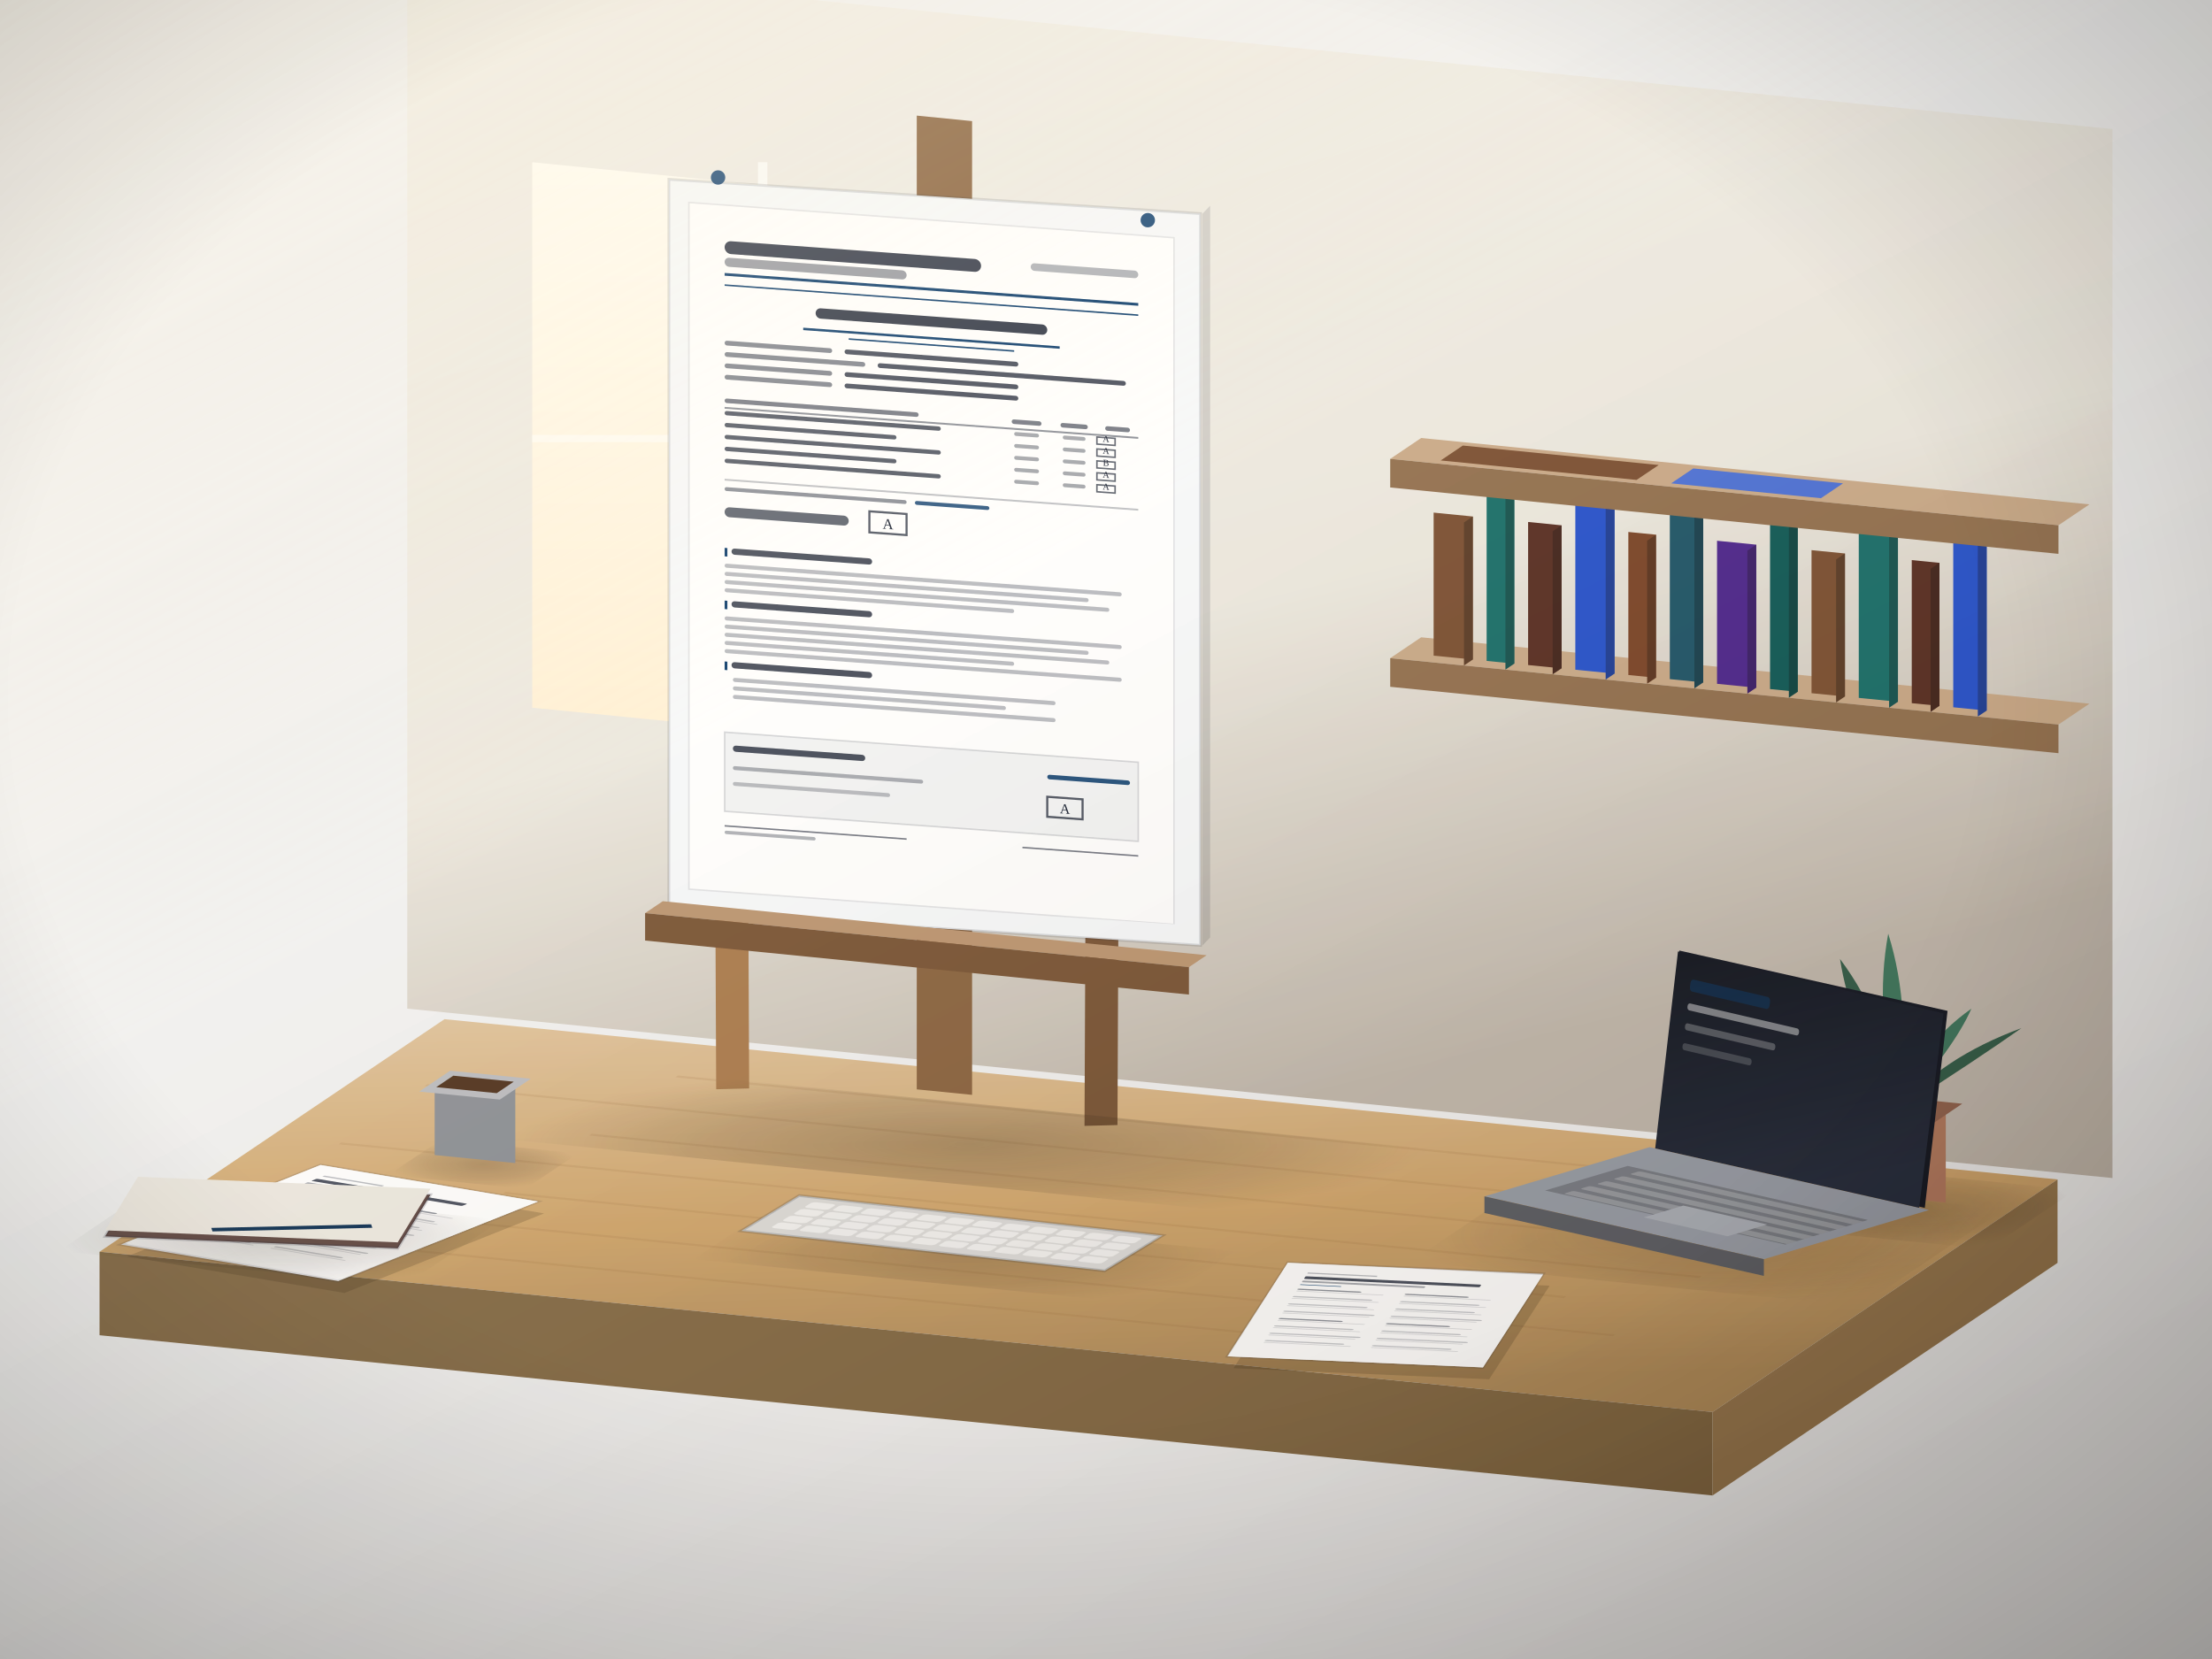
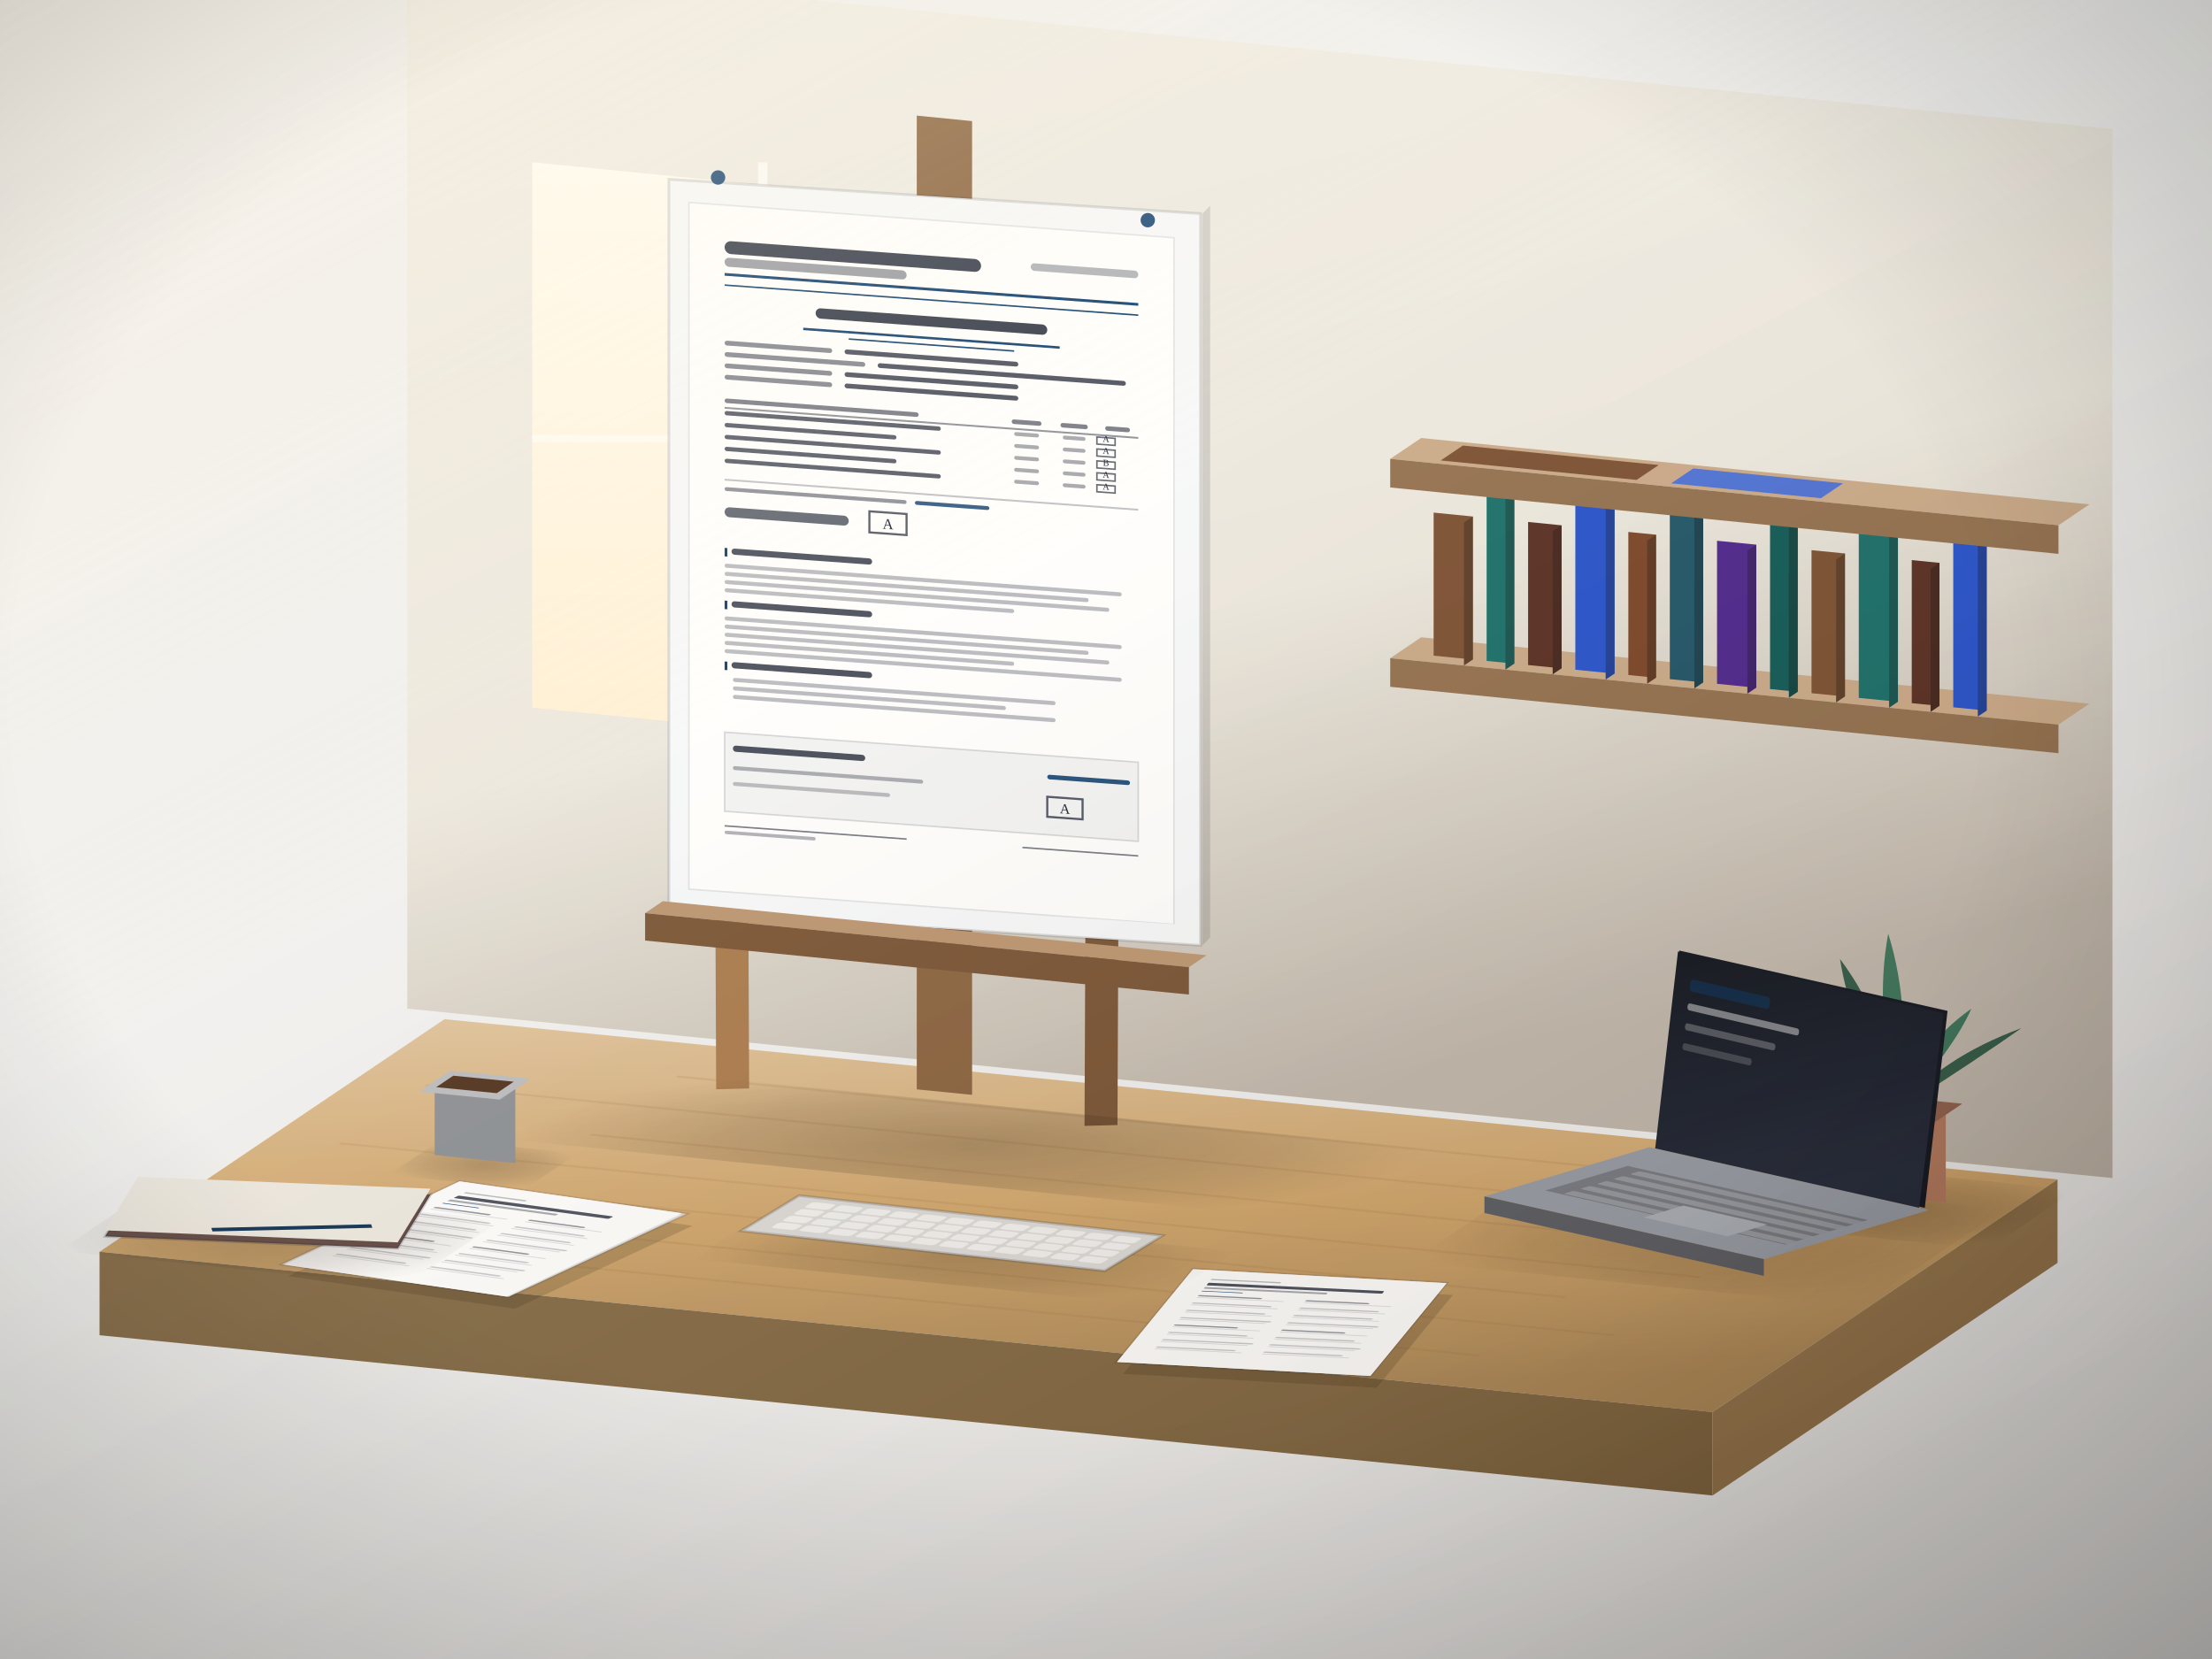
<svg xmlns="http://www.w3.org/2000/svg" width="800" height="600" viewBox="0 0 800 600" role="img" aria-label="Slovenský posudok (STU/UK) template preview" data-template-id="posudok-sk">
  <defs>
    <linearGradient id="tp-posudok-sk-wall-1" x1="0" y1="0" x2="0.35" y2="1">
      <stop offset="0" stop-color="#efece5" />
      <stop offset="0.62" stop-color="#ebe7de" />
      <stop offset="1" stop-color="#bfb6ab" />
    </linearGradient>
    <linearGradient id="tp-posudok-sk-window-2" x1="0" y1="0" x2="0" y2="1">
      <stop offset="0" stop-color="#FFFCF2" />
      <stop offset="1" stop-color="#FFEFD2" />
    </linearGradient>
    <linearGradient id="tp-posudok-sk-desk-3" x1="0" y1="0" x2="0.15" y2="1">
      <stop offset="0" stop-color="#dfc29b" />
      <stop offset="0.55" stop-color="#cfa368" />
      <stop offset="1" stop-color="#ae8957" />
    </linearGradient>
    <clipPath id="tp-posudok-sk-grain-4">
      <path d="M160.76 368.6 L744.13 426.56 L619.37 510.68 L36 452.72 Z" />
    </clipPath>
    <radialGradient id="tp-posudok-sk-shadow-5" cx="0.5" cy="0.5" r="0.5">
      <stop offset="0" stop-color="#22160A" stop-opacity="0.26" />
      <stop offset="0.6" stop-color="#22160A" stop-opacity="0.13" />
      <stop offset="1" stop-color="#22160A" stop-opacity="0" />
    </radialGradient>
    <clipPath id="tp-posudok-sk-board-6">
      <path d="M248.87 72.92 L426.43 84.37 L426.43 334.37 L248.87 322.91 Z" />
    </clipPath>
    <radialGradient id="tp-posudok-sk-shadow-7" cx="0.5" cy="0.5" r="0.5">
      <stop offset="0" stop-color="#22160A" stop-opacity="0.24" />
      <stop offset="0.6" stop-color="#22160A" stop-opacity="0.12" />
      <stop offset="1" stop-color="#22160A" stop-opacity="0" />
    </radialGradient>
    <radialGradient id="tp-posudok-sk-shadow-8" cx="0.5" cy="0.5" r="0.5">
      <stop offset="0" stop-color="#22160A" stop-opacity="0.22" />
      <stop offset="0.6" stop-color="#22160A" stop-opacity="0.11" />
      <stop offset="1" stop-color="#22160A" stop-opacity="0" />
    </radialGradient>
    <radialGradient id="tp-posudok-sk-shadow-9" cx="0.5" cy="0.5" r="0.5">
      <stop offset="0" stop-color="#22160A" stop-opacity="0.2" />
      <stop offset="0.6" stop-color="#22160A" stop-opacity="0.1" />
      <stop offset="1" stop-color="#22160A" stop-opacity="0" />
    </radialGradient>
    <clipPath id="tp-posudok-sk-keys-10">
      <path d="M588.67 421.67 L675.58 441.22 L645.71 450.11 L558.8 430.56 Z" />
    </clipPath>
    <clipPath id="tp-posudok-sk-screen-11">
      <path d="M606.87 344.1 L703.88 365.93 L695.65 437.16 L598.63 415.34 Z" />
    </clipPath>
    <linearGradient id="tp-posudok-sk-page-12" x1="0" y1="1" x2="1" y2="0">
      <stop offset="0" stop-color="#FFFFFF" />
      <stop offset="1" stop-color="#ececee" />
    </linearGradient>
    <clipPath id="tp-posudok-sk-sheet-13">
-       <path d="M115.93 421.34 L194.54 434.55 L122.34 463.33 L43.73 450.11 Z" />
+       <path d="M166.21 427.25 L248.19 439.01 L183.92 469.02 L101.94 457.26 Z" />
    </clipPath>
    <linearGradient id="tp-posudok-sk-page-14" x1="0" y1="1" x2="1" y2="0">
      <stop offset="0" stop-color="#FFFFFF" />
      <stop offset="1" stop-color="#ececee" />
    </linearGradient>
    <clipPath id="tp-posudok-sk-sheet-15">
-       <path d="M465.76 456.69 L558.2 460.7 L536.32 494.54 L443.88 490.53 Z" />
+       <path d="M431.49 459.02 L523.18 464.07 L495.61 497.63 L403.93 492.58 Z" />
    </clipPath>
    <radialGradient id="tp-posudok-sk-shadow-16" cx="0.5" cy="0.5" r="0.5">
      <stop offset="0" stop-color="#22160A" stop-opacity="0.2" />
      <stop offset="0.6" stop-color="#22160A" stop-opacity="0.1" />
      <stop offset="1" stop-color="#22160A" stop-opacity="0" />
    </radialGradient>
    <clipPath id="tp-posudok-sk-keys-17">
      <path d="M289 432.4 L420.47 446.84 L399.54 459.6 L268.07 445.16 Z" />
    </clipPath>
    <radialGradient id="tp-posudok-sk-shadow-18" cx="0.5" cy="0.5" r="0.5">
      <stop offset="0" stop-color="#22160A" stop-opacity="0.22" />
      <stop offset="0.6" stop-color="#22160A" stop-opacity="0.11" />
      <stop offset="1" stop-color="#22160A" stop-opacity="0" />
    </radialGradient>
    <linearGradient id="tp-posudok-sk-warm-19" x1="0" y1="0" x2="0.7" y2="1">
      <stop offset="0" stop-color="#FFF4DC" stop-opacity="0.42" />
      <stop offset="0.45" stop-color="#FFF4DC" stop-opacity="0.1" />
      <stop offset="1" stop-color="#3B2410" stop-opacity="0.14" />
    </linearGradient>
    <radialGradient id="tp-posudok-sk-vignette-20" cx="0.45" cy="0.42" r="0.8">
      <stop offset="0.55" stop-color="#000000" stop-opacity="0" />
      <stop offset="1" stop-color="#000000" stop-opacity="0.28" />
    </radialGradient>
  </defs>
  <path d="M147.29 364.79 L764 426.06 L764 46.66 L147.29 -14.61 Z" fill="url(#tp-posudok-sk-wall-1)" />
  <path d="M192.49 255.95 L359.17 272.51 L359.17 75.23 L192.49 58.67 Z" fill="url(#tp-posudok-sk-window-2)" />
  <rect x="274.13" y="58.67" width="3.4" height="197.28" fill="#FFFFFF" opacity="0.72" />
  <rect x="192.49" y="157.31" width="166.68" height="2.6" fill="#FFFFFF" opacity="0.55" />
  <path d="M513.98 230.49 L755.67 254.5 L744.47 262.05 L502.79 238.04 Z" fill="#c7a684" />
  <path d="M502.79 248.39 L744.47 272.4 L744.47 262.05 L502.79 238.04 Z" fill="#8d6a48" />
  <path d="M518.49 237.13 L532.66 238.53 L532.66 186.8 L518.49 185.39 Z" fill="#75482a" />
  <path d="M532.66 238.53 L529.46 240.69 L529.46 188.95 L532.66 186.8 Z" fill="#54341e" />
  <path d="M537.66 239.03 L547.66 240.02 L547.66 175.35 L537.66 174.36 Z" fill="#0f6864" />
  <path d="M547.66 240.02 L544.46 242.18 L544.46 177.51 L547.66 175.35 Z" fill="#0b4b48" />
  <path d="M552.66 240.52 L564.74 241.72 L564.74 189.98 L552.66 188.78 Z" fill="#51251a" />
  <path d="M564.74 241.72 L561.54 243.88 L561.54 192.14 L564.74 189.98 Z" fill="#3a1b13" />
  <path d="M569.74 242.22 L583.91 243.62 L583.91 178.96 L569.74 177.55 Z" fill="#1c4aca" />
  <path d="M583.91 243.62 L580.71 245.78 L580.71 181.11 L583.91 178.96 Z" fill="#143591" />
  <path d="M588.91 244.12 L598.91 245.12 L598.91 193.38 L588.91 192.39 Z" fill="#753d20" />
  <path d="M598.91 245.12 L595.71 247.27 L595.71 195.54 L598.91 193.38 Z" fill="#542c17" />
  <path d="M603.91 245.61 L615.99 246.81 L615.99 182.14 L603.91 180.94 Z" fill="#144d62" />
  <path d="M615.99 246.81 L612.79 248.97 L612.79 184.3 L615.99 182.14 Z" fill="#0e3747" />
  <path d="M620.99 247.31 L635.16 248.72 L635.16 196.98 L620.99 195.57 Z" fill="#451c88" />
  <path d="M635.16 248.72 L631.96 250.87 L631.96 199.14 L635.16 196.98 Z" fill="#321462" />
  <path d="M640.16 249.21 L650.16 250.21 L650.16 185.54 L640.16 184.54 Z" fill="#045250" />
  <path d="M650.16 250.21 L646.96 252.36 L646.96 187.69 L650.16 185.54 Z" fill="#033b3a" />
  <path d="M655.16 250.7 L667.25 251.9 L667.25 200.17 L655.16 198.97 Z" fill="#75482a" />
  <path d="M667.25 251.9 L664.05 254.06 L664.05 202.33 L667.25 200.17 Z" fill="#54341e" />
  <path d="M672.25 252.4 L686.41 253.81 L686.41 189.14 L672.25 187.73 Z" fill="#0f6864" />
  <path d="M686.41 253.81 L683.22 255.97 L683.22 191.3 L686.41 189.14 Z" fill="#0b4b48" />
  <path d="M691.41 254.31 L701.42 255.3 L701.42 203.56 L691.41 202.57 Z" fill="#51251a" />
  <path d="M701.42 255.3 L698.22 257.46 L698.22 205.72 L701.42 203.56 Z" fill="#3a1b13" />
  <path d="M706.42 255.8 L718.5 257 L718.5 192.33 L706.42 191.13 Z" fill="#1c4aca" />
  <path d="M718.5 257 L715.3 259.15 L715.3 194.48 L718.5 192.33 Z" fill="#143591" />
  <path d="M513.98 158.41 L755.67 182.42 L744.47 189.97 L502.79 165.96 Z" fill="#c7a684" />
  <path d="M502.79 176.3 L744.47 200.31 L744.47 189.97 L502.79 165.96 Z" fill="#8d6a48" />
  <path d="M529.05 161.14 L599.89 168.18 L591.89 173.57 L521.05 166.53 Z" fill="#75482a" />
  <path d="M612.39 169.42 L666.56 174.8 L658.56 180.19 L604.39 174.81 Z" fill="#456bd4" />
  <path d="M160.76 368.6 L744.13 426.56 L619.37 510.68 L36 452.72 Z" fill="url(#tp-posudok-sk-desk-3)" />
  <path d="M36 482.9 L619.37 540.86 L619.37 510.68 L36 452.72 Z" fill="#806540" />
  <path d="M619.37 540.86 L744.13 456.74 L744.13 426.56 L619.37 510.68 Z" fill="#95754b" />
  <g clip-path="url(#tp-posudok-sk-grain-4)">
    <g transform="matrix(4.17 0.41 -1.6 1.08 160.76 368.6)">
      <rect x="24" y="9.75" width="92" height="0.6" fill="#8A5A2B" opacity="0.13" />
      <rect x="6" y="19.5" width="118" height="0.6" fill="#8A5A2B" opacity="0.13" />
      <rect x="24" y="29.25" width="92" height="0.6" fill="#8A5A2B" opacity="0.13" />
      <rect x="6" y="39" width="118" height="0.6" fill="#8A5A2B" opacity="0.13" />
      <rect x="24" y="48.75" width="92" height="0.6" fill="#8A5A2B" opacity="0.13" />
      <rect x="6" y="58.5" width="118" height="0.6" fill="#8A5A2B" opacity="0.13" />
      <rect x="24" y="68.25" width="92" height="0.6" fill="#8A5A2B" opacity="0.13" />
    </g>
  </g>
  <path d="M259.02 393.95 L257.6 73.98 L269.52 73.67 L270.94 393.65 Z" fill="#a77647" />
  <path d="M392.23 407.19 L393.64 87.49 L405.56 87.19 L404.15 406.89 Z" fill="#744e2e" />
  <path d="M331.56 393.98 L331.56 41.81 L351.57 43.8 L351.57 395.97 Z" fill="#865e39" />
  <path d="M221.77 386.17 L517.79 415.58 L479.4 441.47 L183.38 412.06 Z" fill="url(#tp-posudok-sk-shadow-5)" />
  <path d="M434.87 77.31 L437.67 74.39 L437.67 339.04 L434.87 341.96 Z" fill="#0F172A24" />
  <path d="M241.9 64.84 L434.19 77.25 L434.19 341.9 L241.9 329.49 Z" fill="#f6f8fa" stroke="#0F172A24" />
  <g clip-path="url(#tp-posudok-sk-board-6)">
    <g transform="matrix(0.55 0.04 0 0.55 248.87 72.92)">
      <rect width="320" height="452.57" fill="#FFFFFF" />
      <rect x="0.5" y="0.5" width="319" height="451.57" fill="none" stroke="#0F172A1f" />
      <rect x="24" y="24" width="168.64" height="8.46" rx="4.23" fill="#0F172A" opacity="0.88" />
      <rect x="24" y="34.95" width="119.68" height="5.97" rx="2.99" fill="#0F172A" opacity="0.45" />
      <rect x="225.28" y="24" width="70.72" height="4.98" rx="2.49" fill="#0F172A" opacity="0.35" />
      <rect x="24" y="45.16" width="272" height="1.81" fill="#003366" />
      <rect x="24" y="52.63" width="272" height="1" fill="#003366" />
      <rect x="83.84" y="63.83" width="152.32" height="6.79" rx="3.39" fill="#0F172A" opacity="0.9" />
      <rect x="75.68" y="77.4" width="168.64" height="1.58" fill="#003366" />
      <rect x="105.6" y="82.16" width="108.8" height="1" fill="#003366" />
      <rect x="24" y="89.62" width="70.72" height="3.14" rx="1.57" fill="#0F172A8c" opacity="1" />
      <rect x="102.88" y="89.62" width="114.24" height="3.14" rx="1.57" fill="#0F172A" opacity="0.8" />
      <rect x="24" y="97.09" width="92.48" height="3.14" rx="1.57" fill="#0F172A8c" opacity="1" />
      <rect x="124.64" y="97.09" width="163.2" height="3.14" rx="1.57" fill="#0F172A" opacity="0.8" />
      <rect x="24" y="104.56" width="70.72" height="3.14" rx="1.57" fill="#0F172A8c" opacity="1" />
      <rect x="102.88" y="104.56" width="114.24" height="3.14" rx="1.57" fill="#0F172A" opacity="0.8" />
      <rect x="24" y="112.03" width="70.72" height="3.14" rx="1.57" fill="#0F172A8c" opacity="1" />
      <rect x="102.88" y="112.03" width="114.24" height="3.14" rx="1.57" fill="#0F172A" opacity="0.8" />
      <rect x="24" y="127.64" width="127.57" height="2.99" rx="1.49" fill="#0F172A99" opacity="1" />
      <rect x="212.77" y="127.64" width="19.58" height="2.99" rx="1.49" fill="#0F172A99" opacity="1" />
      <rect x="244.86" y="127.64" width="17.95" height="2.99" rx="1.49" fill="#0F172A99" opacity="1" />
      <rect x="274.24" y="127.64" width="16.32" height="2.99" rx="1.49" fill="#0F172A99" opacity="1" />
      <rect x="24" y="133.24" width="272" height="1.2" fill="#0F172A80" />
      <rect x="24" y="135.85" width="142.15" height="2.84" rx="1.42" fill="#0F172Abf" opacity="1" />
      <rect x="214.4" y="135.85" width="16.32" height="2.54" rx="1.27" fill="#0F172A66" opacity="1" />
      <rect x="246.36" y="135.85" width="14.96" height="2.54" rx="1.27" fill="#0F172A66" opacity="1" />
      <rect x="268.8" y="135.26" width="11.97" height="4.63" fill="none" stroke="#0F172Ab3" stroke-width="1" />
      <text x="274.78" y="138.09" font-size="6" text-anchor="middle" font-family="Times New Roman, serif" fill="#0F172A">A</text>
      <rect x="24" y="143.69" width="112.99" height="2.84" rx="1.42" fill="#0F172Abf" opacity="1" />
      <rect x="214.4" y="143.69" width="16.32" height="2.54" rx="1.27" fill="#0F172A66" opacity="1" />
      <rect x="246.36" y="143.69" width="14.96" height="2.54" rx="1.27" fill="#0F172A66" opacity="1" />
      <rect x="268.8" y="143.1" width="11.97" height="4.63" fill="none" stroke="#0F172Ab3" stroke-width="1" />
      <text x="274.78" y="145.93" font-size="6" text-anchor="middle" font-family="Times New Roman, serif" fill="#0F172A">A</text>
      <rect x="24" y="151.53" width="142.15" height="2.84" rx="1.42" fill="#0F172Abf" opacity="1" />
      <rect x="214.4" y="151.53" width="16.32" height="2.54" rx="1.27" fill="#0F172A66" opacity="1" />
      <rect x="246.36" y="151.53" width="14.96" height="2.54" rx="1.27" fill="#0F172A66" opacity="1" />
      <rect x="268.8" y="150.94" width="11.97" height="4.63" fill="none" stroke="#0F172Ab3" stroke-width="1" />
      <text x="274.78" y="153.77" font-size="6" text-anchor="middle" font-family="Times New Roman, serif" fill="#0F172A">B</text>
      <rect x="24" y="159.38" width="112.99" height="2.84" rx="1.42" fill="#0F172Abf" opacity="1" />
      <rect x="214.4" y="159.38" width="16.32" height="2.54" rx="1.27" fill="#0F172A66" opacity="1" />
      <rect x="246.36" y="159.38" width="14.96" height="2.54" rx="1.27" fill="#0F172A66" opacity="1" />
      <rect x="268.8" y="158.78" width="11.97" height="4.63" fill="none" stroke="#0F172Ab3" stroke-width="1" />
      <text x="274.78" y="161.62" font-size="6" text-anchor="middle" font-family="Times New Roman, serif" fill="#0F172A">A</text>
      <rect x="24" y="167.22" width="142.15" height="2.84" rx="1.42" fill="#0F172Abf" opacity="1" />
      <rect x="214.4" y="167.22" width="16.32" height="2.54" rx="1.27" fill="#0F172A66" opacity="1" />
      <rect x="246.36" y="167.22" width="14.96" height="2.54" rx="1.27" fill="#0F172A66" opacity="1" />
      <rect x="268.8" y="166.62" width="11.97" height="4.63" fill="none" stroke="#0F172Ab3" stroke-width="1" />
      <text x="274.78" y="169.46" font-size="6" text-anchor="middle" font-family="Times New Roman, serif" fill="#0F172A">A</text>
      <rect x="24" y="180.49" width="272" height="1.2" fill="#0F172A47" />
      <rect x="24" y="185.92" width="119.68" height="2.54" rx="1.27" fill="#0F172A80" opacity="1" />
      <rect x="149.12" y="185.92" width="48.96" height="2.54" rx="1.27" fill="#003366" opacity="0.85" />
      <rect x="24" y="199.04" width="81.6" height="6.52" rx="3.26" fill="#0F172Ab3" opacity="1" />
      <rect x="119.2" y="194.97" width="24.44" height="13.85" fill="none" stroke="#0F172Abf" stroke-width="1.4" />
      <text x="131.42" y="205.72" font-size="9.78" text-anchor="middle" font-family="Times New Roman, serif" fill="#0F172A">A</text>
      <rect x="24" y="225.93" width="1.81" height="5.59" fill="#003366" />
      <rect x="28.53" y="225.93" width="92.48" height="4.08" rx="2.04" fill="#0F172Acc" opacity="1" />
      <rect x="24" y="236.24" width="261.12" height="2.67" rx="1.33" fill="#0F172A4d" opacity="1" />
      <rect x="24" y="241.62" width="239.36" height="2.67" rx="1.33" fill="#0F172A4d" opacity="1" />
      <rect x="24" y="246.99" width="252.96" height="2.67" rx="1.33" fill="#0F172A4d" opacity="1" />
      <rect x="24" y="252.37" width="190.4" height="2.67" rx="1.33" fill="#0F172A4d" opacity="1" />
      <rect x="24" y="260.59" width="1.81" height="5.59" fill="#003366" />
      <rect x="28.53" y="260.59" width="92.48" height="4.08" rx="2.04" fill="#0F172Acc" opacity="1" />
      <rect x="24" y="270.91" width="261.12" height="2.67" rx="1.33" fill="#0F172A4d" opacity="1" />
      <rect x="24" y="276.29" width="239.36" height="2.67" rx="1.33" fill="#0F172A4d" opacity="1" />
      <rect x="24" y="281.66" width="252.96" height="2.67" rx="1.33" fill="#0F172A4d" opacity="1" />
      <rect x="24" y="287.03" width="190.4" height="2.67" rx="1.33" fill="#0F172A4d" opacity="1" />
      <rect x="24" y="292.41" width="261.12" height="2.67" rx="1.33" fill="#0F172A4d" opacity="1" />
      <rect x="24" y="300.63" width="1.81" height="5.59" fill="#003366" />
      <rect x="28.53" y="300.63" width="92.48" height="4.08" rx="2.04" fill="#0F172Acc" opacity="1" />
      <rect x="29.44" y="310.95" width="212.16" height="2.67" rx="1.33" fill="#0F172A4d" opacity="1" />
      <rect x="29.44" y="316.54" width="179.52" height="2.67" rx="1.33" fill="#0F172A4d" opacity="1" />
      <rect x="29.44" y="322.13" width="212.16" height="2.67" rx="1.33" fill="#0F172A4d" opacity="1" />
      <rect x="24" y="347.11" width="272" height="52.05" fill="#0F172A0d" stroke="#0F172A29" />
      <rect x="29.43" y="355.44" width="87.04" height="4.08" rx="2.04" fill="#0F172Acc" opacity="1" />
      <rect x="29.43" y="368.97" width="125.12" height="2.58" rx="1.29" fill="#0F172A59" opacity="1" />
      <rect x="29.43" y="379.38" width="103.36" height="2.58" rx="1.29" fill="#0F172A47" opacity="1" />
      <rect x="236.17" y="359.6" width="54.4" height="3.01" rx="1.5" fill="#003366" opacity="0.9" />
      <rect x="236.16" y="374.17" width="23.22" height="13.16" fill="none" stroke="#0F172Abf" stroke-width="1.4" />
      <text x="247.77" y="384.39" font-size="9.29" text-anchor="middle" font-family="Times New Roman, serif" fill="#0F172A">A</text>
      <rect x="24" y="408.21" width="119.68" height="1" fill="#0F172A99" />
      <rect x="219.84" y="408.21" width="76.16" height="1" fill="#0F172A99" />
      <rect x="24" y="411.83" width="59.84" height="2.24" rx="1.12" fill="#0F172A59" opacity="1" />
    </g>
  </g>
  <circle cx="259.7" cy="64.19" r="2.6" fill="#003366eb" />
  <circle cx="415.11" cy="79.63" r="2.6" fill="#003366eb" />
  <path d="M233.31 330.24 L429.99 349.78 L436.39 345.47 L239.71 325.93 Z" fill="#b9916c" />
  <path d="M233.31 340.16 L429.99 359.7 L429.99 349.78 L233.31 330.24 Z" fill="#744e2e" />
  <path d="M661.04 421.45 L750.75 430.36 L718.96 451.79 L629.26 442.88 Z" fill="url(#tp-posudok-sk-shadow-7)" />
  <path d="M669.22 431.49 L703.72 434.92 L703.72 403.19 L669.22 399.76 Z" fill="#b0765b" />
  <path d="M675.18 395.74 L709.68 399.17 L697.76 407.2 L663.26 403.78 Z" fill="#8d5e49" />
  <path d="M686.47 401.47 Q661.67 384.15 650.86 374.83 Q675.67 384.15 686.47 401.47" fill="#26533f" opacity="0.96" />
  <path d="M686.47 401.47 Q663.58 376.79 654.68 360.11 Q677.58 376.79 686.47 401.47" fill="#326e54" opacity="0.96" />
  <path d="M686.47 401.47 Q668.97 370.16 665.47 346.84 Q682.97 370.16 686.47 401.47" fill="#26533f" opacity="0.96" />
  <path d="M686.47 401.47 Q677.69 365.57 682.9 337.68 Q691.69 365.57 686.47 401.47" fill="#326e54" opacity="0.96" />
  <path d="M686.47 401.47 Q684.42 378.94 696.38 364.4 Q698.42 378.94 686.47 401.47" fill="#26533f" opacity="0.96" />
  <path d="M686.47 401.47 Q692.72 379.13 712.98 364.8 Q706.72 379.13 686.47 401.47" fill="#326e54" opacity="0.96" />
  <path d="M686.47 401.47 Q701.78 382.64 731.1 371.82 Q715.78 382.64 686.47 401.47" fill="#26533f" opacity="0.96" />
  <path d="M159.47 412.18 L209.05 417.11 L190.02 429.95 L140.43 425.02 Z" fill="url(#tp-posudok-sk-shadow-8)" />
  <path d="M157.2 417.74 L186.37 420.64 L186.37 393.91 L157.2 391.01 Z" fill="#888c93" />
  <path d="M162.8 387.24 L191.97 390.14 L180.77 397.68 L151.6 394.79 Z" fill="#b8babe" />
  <path d="M163.93 389.04 L185.8 391.21 L179.65 395.36 L157.77 393.19 Z" fill="#4A2C16" />
  <path d="M174.26 406.53 q10 -3 10 4.5 q0 6.5 -10 3" fill="none" stroke="#888c93" stroke-width="2.4" />
  <path d="M562.46 421.08 L724.97 437.22 L672.76 472.42 L510.25 456.28 Z" fill="url(#tp-posudok-sk-shadow-9)" />
  <path d="M596.61 414.88 L697.67 437.62 L637.93 455.4 L536.87 432.67 Z" fill="#949aa5" />
  <path d="M536.87 432.67 L637.93 455.4 L637.93 461.44 L536.87 438.7 Z" fill="#565960" />
  <path d="M588.67 421.67 L675.58 441.22 L645.71 450.11 L558.8 430.56 Z" fill="#737881" />
  <g clip-path="url(#tp-posudok-sk-keys-10)">
    <g transform="matrix(3.37 0.76 -2.93 0.87 588.67 421.67)">
      <rect x="1.8" y="0.61" width="26.4" height="1.22" rx="0.24" fill="#FFFFFF" opacity="0.22" />
      <rect x="1.8" y="2.65" width="26.4" height="1.22" rx="0.24" fill="#FFFFFF" opacity="0.22" />
      <rect x="1.8" y="4.69" width="26.4" height="1.22" rx="0.24" fill="#FFFFFF" opacity="0.22" />
      <rect x="1.8" y="6.73" width="26.4" height="1.22" rx="0.24" fill="#FFFFFF" opacity="0.22" />
      <rect x="1.8" y="8.77" width="26.4" height="1.22" rx="0.24" fill="#FFFFFF" opacity="0.22" />
    </g>
  </g>
  <path d="M608.8 436.02 L639.12 442.84 L624.78 447.11 L594.47 440.29 Z" fill="#a7acb5" />
  <path d="M607.35 343.78 L704.36 365.6 L696.13 436.84 L599.11 415.01 Z" fill="#0b101d" />
  <g clip-path="url(#tp-posudok-sk-screen-11)">
    <g transform="matrix(0.3 0.07 -0.05 0.4 606.87 344.1)">
      <defs>
        <linearGradient id="neutral-screen-320" x1="0" y1="0" x2="0.6" y2="1">
          <stop offset="0" stop-color="#090e19" />
          <stop offset="1" stop-color="#1d2537" />
        </linearGradient>
      </defs>
      <rect width="320" height="180" fill="url(#neutral-screen-320)" />
      <rect x="19.2" y="21.6" width="96" height="10.8" rx="3.6" fill="#00336680" />
      <rect x="19.2" y="43.2" width="134.4" height="6.3" rx="2.7" fill="#FFFFFF" opacity="0.45" />
      <rect x="19.2" y="61.2" width="108.8" height="6.3" rx="2.7" fill="#FFFFFF" opacity="0.26" />
      <rect x="19.2" y="79.2" width="83.2" height="6.3" rx="2.7" fill="#FFFFFF" opacity="0.18" />
    </g>
  </g>
-   <path d="M118.18 425.63 L196.79 438.85 L124.59 467.62 L45.98 454.41 Z" fill="#2417082e" />
-   <path d="M115.93 421.34 L194.54 434.55 L122.34 463.33 L43.73 450.11 Z" fill="url(#tp-posudok-sk-page-12)" stroke="#0F172A1f" />
+   <path d="M168.46 431.55 L250.44 443.31 L186.17 473.32 L104.19 461.55 Z" fill="#2417082e" />
+   <path d="M166.21 427.25 L248.19 439.01 L183.92 469.02 L101.94 457.26 Z" fill="url(#tp-posudok-sk-page-12)" stroke="#0F172A1f" />
  <g clip-path="url(#tp-posudok-sk-sheet-13)">
-     <g transform="matrix(0.36 0.06 -0.23 0.09 115.93 421.34)">
+     <g transform="matrix(0.37 0.05 -0.21 0.1 166.21 427.25)">
      <rect width="220" height="311.14" fill="#FFFFFF" />
      <rect x="22" y="28" width="59.84" height="3.73" fill="#0F172A" opacity="0.3" />
      <rect x="22" y="40.45" width="151.36" height="8.71" rx="1.24" fill="#0F172A" opacity="0.78" />
      <rect x="22" y="54.45" width="105.6" height="5.6" rx="0.93" fill="#0F172A" opacity="0.38" />
      <rect x="22" y="66.9" width="35.2" height="1.87" fill="#003366d9" />
      <rect x="22" y="80.9" width="55.18" height="3.86" rx="1.93" fill="#0F172A" opacity="0.48" />
      <rect x="22" y="87.65" width="75.24" height="2.31" rx="1.16" fill="#0F172A" opacity="0.15" />
      <rect x="22" y="105.01" width="68.55" height="3.86" rx="1.93" fill="#0F172A" opacity="0.24" />
      <rect x="22" y="111.76" width="75.24" height="2.31" rx="1.16" fill="#0F172A" opacity="0.15" />
      <rect x="22" y="129.12" width="68.55" height="3.86" rx="1.93" fill="#0F172A" opacity="0.24" />
      <rect x="22" y="135.88" width="75.24" height="2.31" rx="1.16" fill="#0F172A" opacity="0.15" />
      <rect x="22" y="153.24" width="78.58" height="3.86" rx="1.93" fill="#0F172A" opacity="0.24" />
      <rect x="22" y="159.99" width="75.24" height="2.31" rx="1.16" fill="#0F172A" opacity="0.15" />
      <rect x="22" y="177.35" width="55.18" height="3.86" rx="1.93" fill="#0F172A" opacity="0.48" />
      <rect x="22" y="184.1" width="75.24" height="2.31" rx="1.16" fill="#0F172A" opacity="0.15" />
      <rect x="22" y="201.47" width="68.55" height="3.86" rx="1.93" fill="#0F172A" opacity="0.24" />
      <rect x="22" y="208.22" width="75.24" height="2.31" rx="1.16" fill="#0F172A" opacity="0.15" />
      <rect x="22" y="225.58" width="78.58" height="3.86" rx="1.93" fill="#0F172A" opacity="0.24" />
      <rect x="22" y="232.33" width="75.24" height="2.31" rx="1.16" fill="#0F172A" opacity="0.15" />
      <rect x="22" y="249.69" width="68.55" height="3.86" rx="1.93" fill="#0F172A" opacity="0.24" />
      <rect x="22" y="256.44" width="75.24" height="2.31" rx="1.16" fill="#0F172A" opacity="0.15" />
      <rect x="114.4" y="80.9" width="55.18" height="3.86" rx="1.93" fill="#0F172A" opacity="0.48" />
      <rect x="114.4" y="87.65" width="75.24" height="2.31" rx="1.16" fill="#0F172A" opacity="0.15" />
      <rect x="114.4" y="105.01" width="68.55" height="3.86" rx="1.93" fill="#0F172A" opacity="0.24" />
      <rect x="114.4" y="111.76" width="75.24" height="2.31" rx="1.16" fill="#0F172A" opacity="0.15" />
      <rect x="114.4" y="129.12" width="68.55" height="3.86" rx="1.93" fill="#0F172A" opacity="0.24" />
      <rect x="114.4" y="135.88" width="75.24" height="2.31" rx="1.16" fill="#0F172A" opacity="0.15" />
      <rect x="114.4" y="153.24" width="78.58" height="3.86" rx="1.93" fill="#0F172A" opacity="0.24" />
      <rect x="114.4" y="159.99" width="75.24" height="2.31" rx="1.16" fill="#0F172A" opacity="0.15" />
      <rect x="114.4" y="177.35" width="55.18" height="3.86" rx="1.93" fill="#0F172A" opacity="0.48" />
      <rect x="114.4" y="184.1" width="75.24" height="2.31" rx="1.16" fill="#0F172A" opacity="0.15" />
      <rect x="114.4" y="201.47" width="68.55" height="3.86" rx="1.93" fill="#0F172A" opacity="0.24" />
      <rect x="114.4" y="208.22" width="75.24" height="2.31" rx="1.16" fill="#0F172A" opacity="0.15" />
      <rect x="114.4" y="225.58" width="78.58" height="3.86" rx="1.93" fill="#0F172A" opacity="0.24" />
      <rect x="114.4" y="232.33" width="75.24" height="2.31" rx="1.16" fill="#0F172A" opacity="0.15" />
      <rect x="114.4" y="249.69" width="68.55" height="3.86" rx="1.93" fill="#0F172A" opacity="0.24" />
      <rect x="114.4" y="256.44" width="75.24" height="2.31" rx="1.16" fill="#0F172A" opacity="0.15" />
    </g>
  </g>
-   <path d="M468 460.99 L560.45 464.99 L538.57 498.83 L446.12 494.83 Z" fill="#2417082e" />
-   <path d="M465.76 456.69 L558.2 460.7 L536.32 494.54 L443.88 490.53 Z" fill="url(#tp-posudok-sk-page-14)" stroke="#0F172A1f" />
+   <path d="M433.74 463.32 L525.42 468.36 L497.86 501.92 L406.18 496.88 Z" fill="#2417082e" />
+   <path d="M431.49 459.02 L523.18 464.07 L495.61 497.63 L403.93 492.58 Z" fill="url(#tp-posudok-sk-page-14)" stroke="#0F172A1f" />
  <g clip-path="url(#tp-posudok-sk-sheet-15)">
-     <g transform="matrix(0.42 0.02 -0.07 0.11 465.76 456.69)">
+     <g transform="matrix(0.42 0.02 -0.09 0.11 431.49 459.02)">
      <rect width="220" height="311.14" fill="#FFFFFF" />
      <rect x="22" y="28" width="59.84" height="3.73" fill="#0F172A" opacity="0.3" />
      <rect x="22" y="40.45" width="151.36" height="8.71" rx="1.24" fill="#0F172A" opacity="0.78" />
      <rect x="22" y="54.45" width="105.6" height="5.6" rx="0.93" fill="#0F172A" opacity="0.38" />
      <rect x="22" y="66.9" width="35.2" height="1.87" fill="#003366d9" />
      <rect x="22" y="80.9" width="55.18" height="3.86" rx="1.93" fill="#0F172A" opacity="0.48" />
      <rect x="22" y="87.65" width="75.24" height="2.31" rx="1.16" fill="#0F172A" opacity="0.15" />
      <rect x="22" y="105.01" width="68.55" height="3.86" rx="1.93" fill="#0F172A" opacity="0.24" />
      <rect x="22" y="111.76" width="75.24" height="2.31" rx="1.16" fill="#0F172A" opacity="0.15" />
      <rect x="22" y="129.12" width="68.55" height="3.86" rx="1.93" fill="#0F172A" opacity="0.24" />
      <rect x="22" y="135.88" width="75.24" height="2.31" rx="1.16" fill="#0F172A" opacity="0.15" />
      <rect x="22" y="153.24" width="78.58" height="3.86" rx="1.93" fill="#0F172A" opacity="0.24" />
      <rect x="22" y="159.99" width="75.24" height="2.31" rx="1.16" fill="#0F172A" opacity="0.15" />
      <rect x="22" y="177.35" width="55.18" height="3.86" rx="1.93" fill="#0F172A" opacity="0.48" />
      <rect x="22" y="184.1" width="75.24" height="2.31" rx="1.16" fill="#0F172A" opacity="0.15" />
      <rect x="22" y="201.47" width="68.55" height="3.86" rx="1.93" fill="#0F172A" opacity="0.24" />
      <rect x="22" y="208.22" width="75.24" height="2.31" rx="1.16" fill="#0F172A" opacity="0.15" />
      <rect x="22" y="225.58" width="78.58" height="3.86" rx="1.93" fill="#0F172A" opacity="0.24" />
      <rect x="22" y="232.33" width="75.24" height="2.31" rx="1.16" fill="#0F172A" opacity="0.15" />
      <rect x="22" y="249.69" width="68.55" height="3.86" rx="1.93" fill="#0F172A" opacity="0.24" />
      <rect x="22" y="256.44" width="75.24" height="2.31" rx="1.16" fill="#0F172A" opacity="0.15" />
      <rect x="114.4" y="80.9" width="55.18" height="3.86" rx="1.93" fill="#0F172A" opacity="0.48" />
      <rect x="114.4" y="87.65" width="75.24" height="2.31" rx="1.16" fill="#0F172A" opacity="0.15" />
      <rect x="114.4" y="105.01" width="68.55" height="3.86" rx="1.93" fill="#0F172A" opacity="0.24" />
      <rect x="114.4" y="111.76" width="75.24" height="2.31" rx="1.16" fill="#0F172A" opacity="0.15" />
      <rect x="114.4" y="129.12" width="68.55" height="3.86" rx="1.93" fill="#0F172A" opacity="0.24" />
      <rect x="114.4" y="135.88" width="75.24" height="2.31" rx="1.16" fill="#0F172A" opacity="0.15" />
      <rect x="114.4" y="153.24" width="78.58" height="3.86" rx="1.93" fill="#0F172A" opacity="0.24" />
      <rect x="114.4" y="159.99" width="75.24" height="2.31" rx="1.16" fill="#0F172A" opacity="0.15" />
      <rect x="114.4" y="177.35" width="55.18" height="3.86" rx="1.93" fill="#0F172A" opacity="0.48" />
      <rect x="114.4" y="184.1" width="75.24" height="2.31" rx="1.16" fill="#0F172A" opacity="0.15" />
      <rect x="114.4" y="201.47" width="68.55" height="3.86" rx="1.93" fill="#0F172A" opacity="0.24" />
      <rect x="114.4" y="208.22" width="75.24" height="2.31" rx="1.16" fill="#0F172A" opacity="0.15" />
      <rect x="114.4" y="225.58" width="78.58" height="3.86" rx="1.93" fill="#0F172A" opacity="0.24" />
      <rect x="114.4" y="232.33" width="75.24" height="2.31" rx="1.16" fill="#0F172A" opacity="0.15" />
      <rect x="114.4" y="249.69" width="68.55" height="3.86" rx="1.93" fill="#0F172A" opacity="0.24" />
      <rect x="114.4" y="256.44" width="75.24" height="2.31" rx="1.16" fill="#0F172A" opacity="0.15" />
    </g>
  </g>
  <path d="M279.82 435.96 L446.5 452.52 L417.71 471.93 L251.03 455.37 Z" fill="url(#tp-posudok-sk-shadow-16)" />
  <path d="M289 432.4 L420.47 446.84 L399.54 459.6 L268.07 445.16 Z" fill="#dbdad8" stroke="#0F172A2e" />
  <g clip-path="url(#tp-posudok-sk-keys-17)">
    <g transform="matrix(4.11 0.45 -1.74 1.06 289 432.4)">
      <rect x="1.8" y="1.4" width="2.1" height="1.9" rx="0.4" fill="#FFFFFF" opacity="0.6" />
      <rect x="4.25" y="1.4" width="2.1" height="1.9" rx="0.4" fill="#FFFFFF" opacity="0.6" />
      <rect x="6.7" y="1.4" width="2.1" height="1.9" rx="0.4" fill="#FFFFFF" opacity="0.6" />
      <rect x="9.15" y="1.4" width="2.1" height="1.9" rx="0.4" fill="#FFFFFF" opacity="0.6" />
      <rect x="11.6" y="1.4" width="2.1" height="1.9" rx="0.4" fill="#FFFFFF" opacity="0.6" />
      <rect x="14.05" y="1.4" width="2.1" height="1.9" rx="0.4" fill="#FFFFFF" opacity="0.6" />
      <rect x="16.5" y="1.4" width="2.1" height="1.9" rx="0.4" fill="#FFFFFF" opacity="0.6" />
      <rect x="18.95" y="1.4" width="2.1" height="1.9" rx="0.4" fill="#FFFFFF" opacity="0.6" />
      <rect x="21.4" y="1.4" width="2.1" height="1.9" rx="0.4" fill="#FFFFFF" opacity="0.6" />
      <rect x="23.85" y="1.4" width="2.1" height="1.9" rx="0.4" fill="#FFFFFF" opacity="0.6" />
      <rect x="26.3" y="1.4" width="2.1" height="1.9" rx="0.4" fill="#FFFFFF" opacity="0.6" />
      <rect x="28.75" y="1.4" width="2.1" height="1.9" rx="0.4" fill="#FFFFFF" opacity="0.6" />
      <rect x="1.8" y="3.7" width="2.1" height="1.9" rx="0.4" fill="#FFFFFF" opacity="0.6" />
      <rect x="4.25" y="3.7" width="2.1" height="1.9" rx="0.4" fill="#FFFFFF" opacity="0.6" />
      <rect x="6.7" y="3.7" width="2.1" height="1.9" rx="0.4" fill="#FFFFFF" opacity="0.6" />
      <rect x="9.15" y="3.7" width="2.1" height="1.9" rx="0.4" fill="#FFFFFF" opacity="0.6" />
      <rect x="11.6" y="3.7" width="2.1" height="1.9" rx="0.4" fill="#FFFFFF" opacity="0.6" />
      <rect x="14.05" y="3.7" width="2.1" height="1.9" rx="0.4" fill="#FFFFFF" opacity="0.6" />
      <rect x="16.5" y="3.7" width="2.1" height="1.9" rx="0.4" fill="#FFFFFF" opacity="0.6" />
      <rect x="18.95" y="3.7" width="2.1" height="1.9" rx="0.4" fill="#FFFFFF" opacity="0.6" />
      <rect x="21.4" y="3.7" width="2.1" height="1.9" rx="0.4" fill="#FFFFFF" opacity="0.6" />
      <rect x="23.85" y="3.7" width="2.1" height="1.9" rx="0.4" fill="#FFFFFF" opacity="0.6" />
      <rect x="26.3" y="3.7" width="2.1" height="1.9" rx="0.4" fill="#FFFFFF" opacity="0.6" />
      <rect x="28.75" y="3.7" width="2.1" height="1.9" rx="0.4" fill="#FFFFFF" opacity="0.6" />
      <rect x="1.8" y="6" width="2.1" height="1.9" rx="0.4" fill="#FFFFFF" opacity="0.6" />
      <rect x="4.25" y="6" width="2.1" height="1.9" rx="0.4" fill="#FFFFFF" opacity="0.6" />
      <rect x="6.7" y="6" width="2.1" height="1.9" rx="0.4" fill="#FFFFFF" opacity="0.6" />
      <rect x="9.15" y="6" width="2.1" height="1.9" rx="0.4" fill="#FFFFFF" opacity="0.6" />
      <rect x="11.6" y="6" width="2.1" height="1.9" rx="0.4" fill="#FFFFFF" opacity="0.6" />
      <rect x="14.05" y="6" width="2.1" height="1.9" rx="0.4" fill="#FFFFFF" opacity="0.6" />
      <rect x="16.5" y="6" width="2.1" height="1.9" rx="0.4" fill="#FFFFFF" opacity="0.6" />
      <rect x="18.95" y="6" width="2.1" height="1.9" rx="0.4" fill="#FFFFFF" opacity="0.6" />
      <rect x="21.4" y="6" width="2.1" height="1.9" rx="0.4" fill="#FFFFFF" opacity="0.6" />
      <rect x="23.85" y="6" width="2.1" height="1.9" rx="0.4" fill="#FFFFFF" opacity="0.6" />
      <rect x="26.3" y="6" width="2.1" height="1.9" rx="0.4" fill="#FFFFFF" opacity="0.6" />
      <rect x="28.75" y="6" width="2.1" height="1.9" rx="0.4" fill="#FFFFFF" opacity="0.6" />
      <rect x="1.8" y="8.3" width="2.1" height="1.9" rx="0.4" fill="#FFFFFF" opacity="0.6" />
      <rect x="4.25" y="8.3" width="2.1" height="1.9" rx="0.4" fill="#FFFFFF" opacity="0.6" />
      <rect x="6.7" y="8.3" width="2.1" height="1.9" rx="0.4" fill="#FFFFFF" opacity="0.6" />
      <rect x="9.15" y="8.3" width="2.1" height="1.9" rx="0.4" fill="#FFFFFF" opacity="0.6" />
      <rect x="11.6" y="8.3" width="2.1" height="1.9" rx="0.4" fill="#FFFFFF" opacity="0.6" />
      <rect x="14.05" y="8.3" width="2.1" height="1.9" rx="0.4" fill="#FFFFFF" opacity="0.6" />
      <rect x="16.5" y="8.3" width="2.1" height="1.9" rx="0.4" fill="#FFFFFF" opacity="0.6" />
      <rect x="18.95" y="8.3" width="2.1" height="1.9" rx="0.4" fill="#FFFFFF" opacity="0.6" />
      <rect x="21.4" y="8.3" width="2.1" height="1.9" rx="0.4" fill="#FFFFFF" opacity="0.6" />
      <rect x="23.85" y="8.3" width="2.1" height="1.9" rx="0.4" fill="#FFFFFF" opacity="0.6" />
      <rect x="26.3" y="8.3" width="2.1" height="1.9" rx="0.4" fill="#FFFFFF" opacity="0.6" />
      <rect x="28.75" y="8.3" width="2.1" height="1.9" rx="0.4" fill="#FFFFFF" opacity="0.6" />
    </g>
  </g>
  <path d="M56.45 428.75 L181.46 441.16 L146.27 464.89 L21.26 452.47 Z" fill="url(#tp-posudok-sk-shadow-18)" />
  <path d="M49.9 427.74 L155.7 432.08 L143.83 451.48 L38.03 447.14 Z" fill="#5a413c" stroke="#0F172A33" />
  <path d="M49.9 425.59 L155.7 429.92 L143.83 449.32 L38.03 444.98 Z" fill="#ece8e0" />
  <path d="M76.42 444.09 L134.22 442.78 L134.65 444.05 L76.85 445.36 Z" fill="#05294d" />
  <rect width="800" height="600" fill="url(#tp-posudok-sk-warm-19)" />
  <rect width="800" height="600" fill="url(#tp-posudok-sk-vignette-20)" />
</svg>
